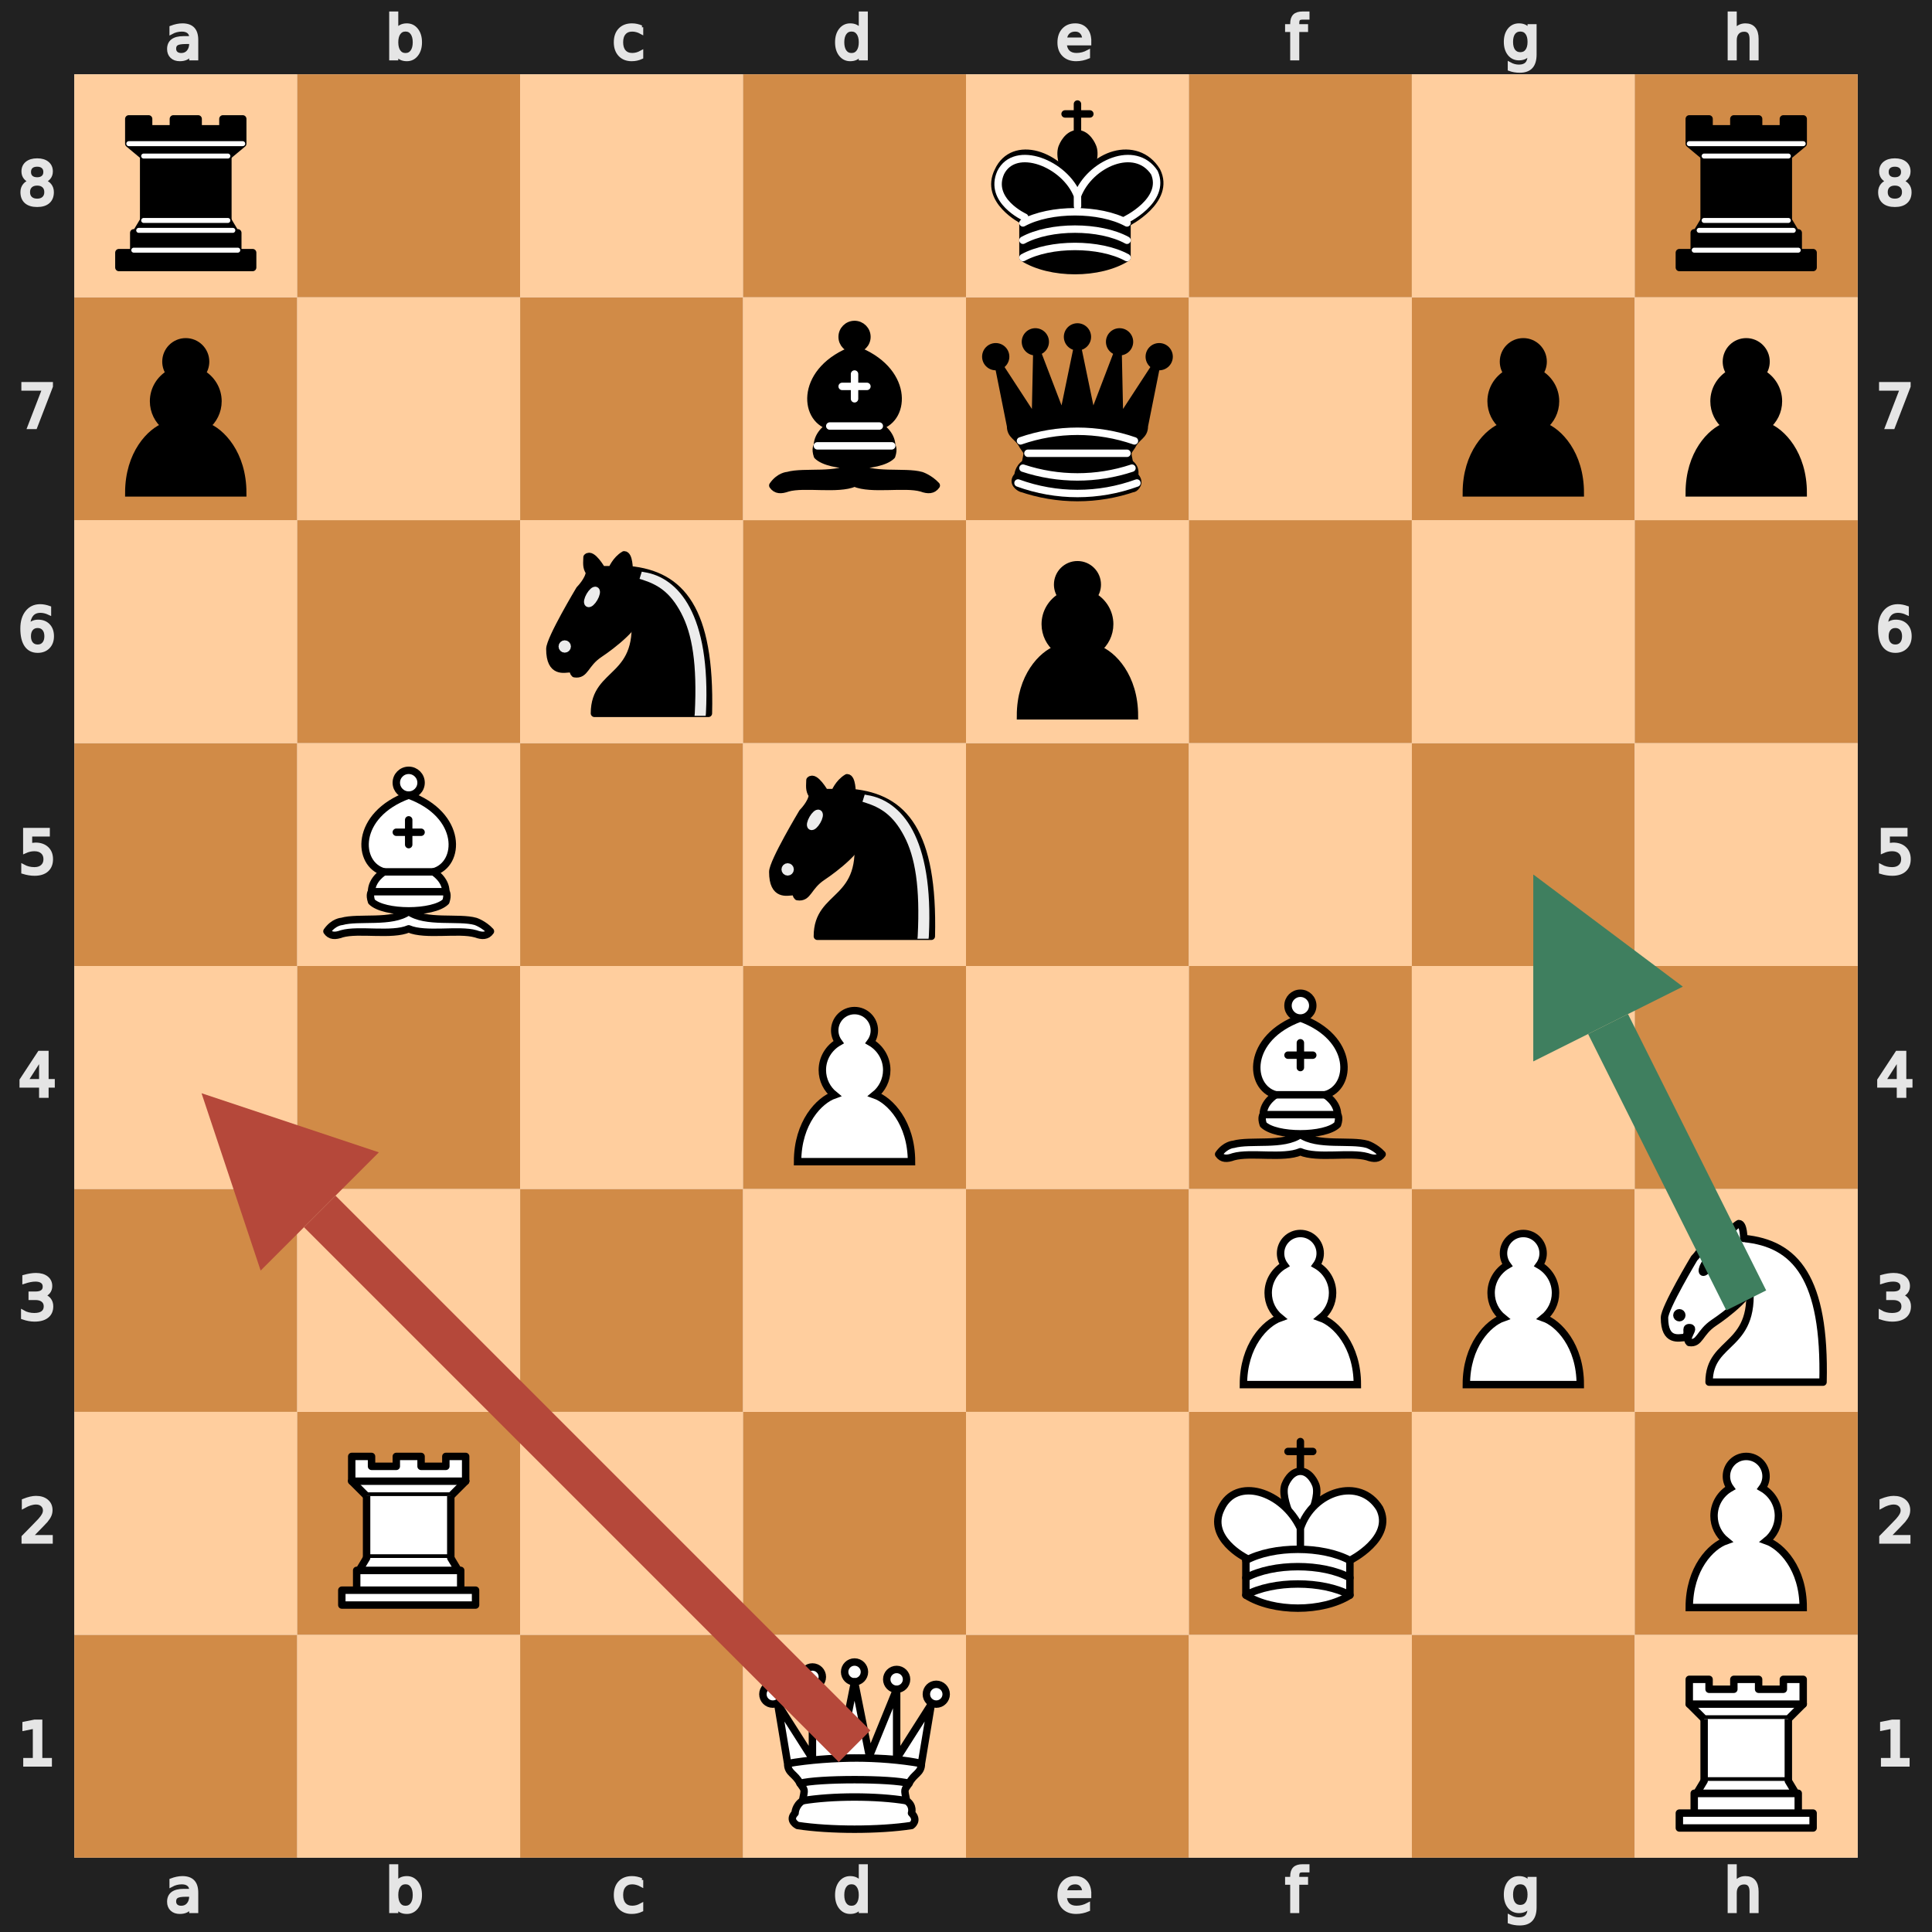
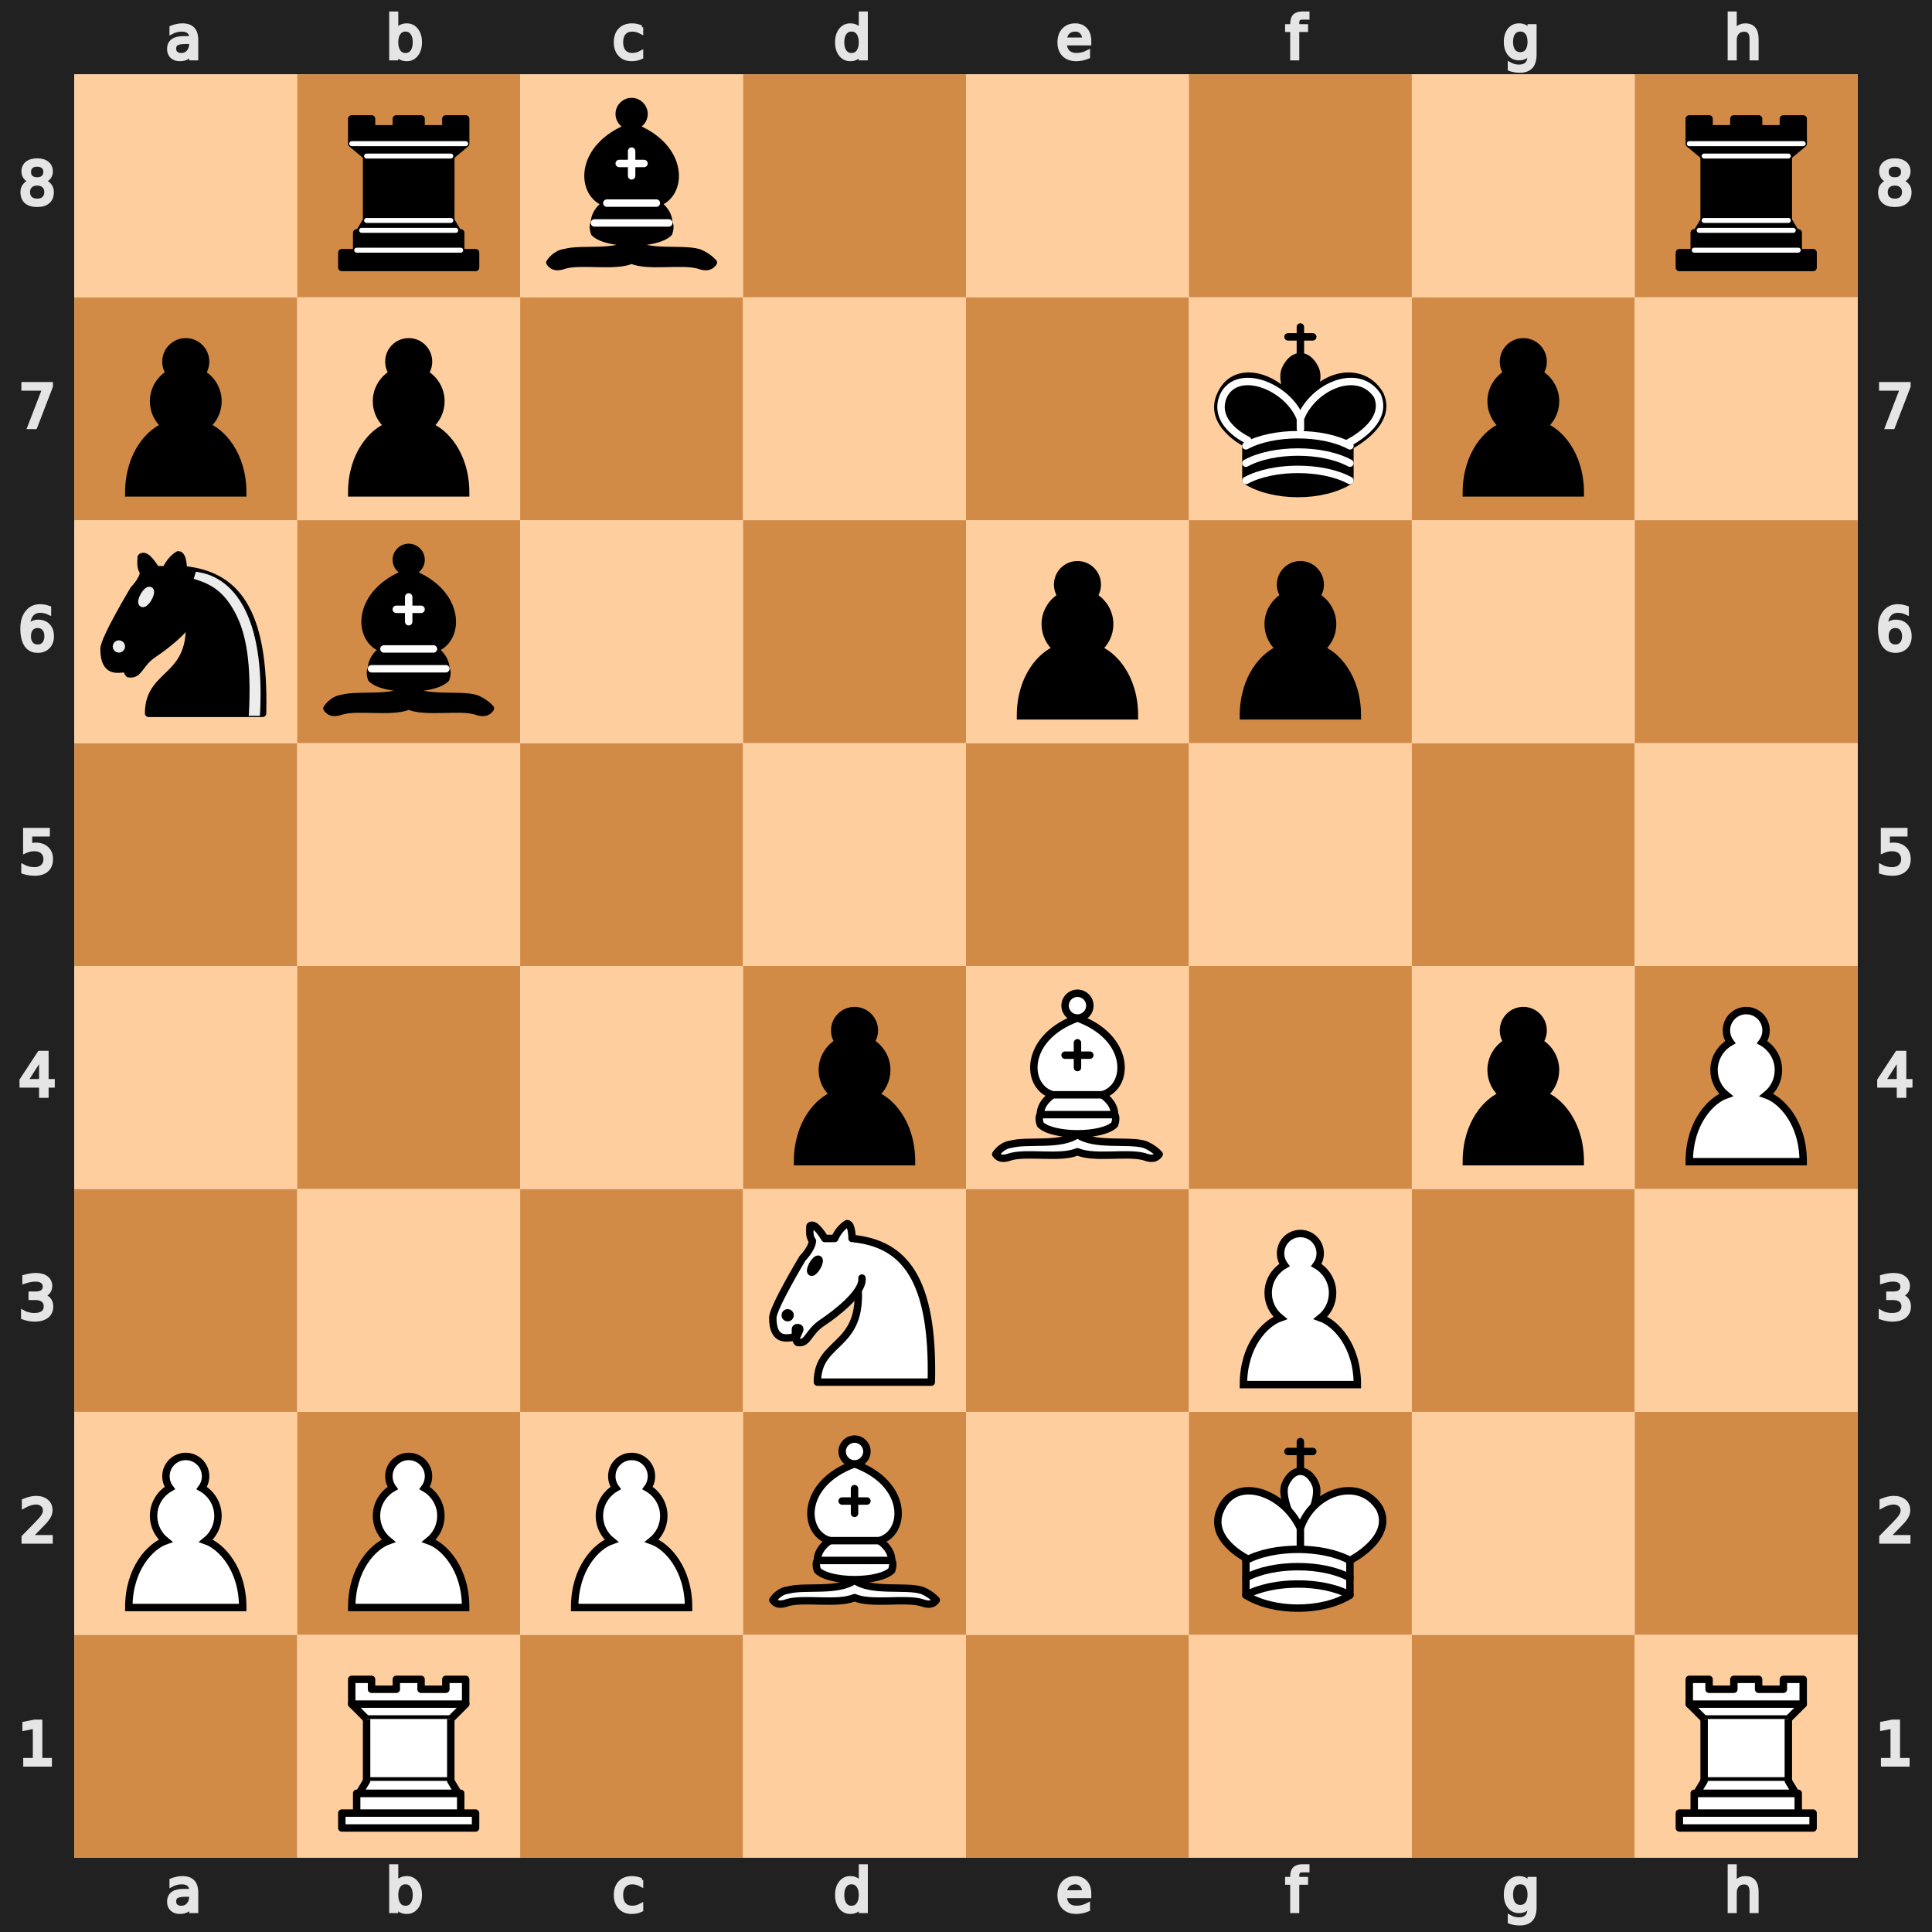
<svg xmlns="http://www.w3.org/2000/svg" xmlns:xlink="http://www.w3.org/1999/xlink" viewBox="0 0 390 390" width="360" height="360">
  <defs>
    <g id="white-pawn" class="white pawn">
      <path d="M22.5 9c-2.21 0-4 1.79-4 4 0 .89.29 1.71.78 2.38C17.33 16.5 16 18.59 16 21c0 2.03.94 3.84 2.41 5.03-3 1.06-7.41 5.55-7.41 13.47h23c0-7.92-4.41-12.41-7.41-13.47 1.47-1.19 2.41-3 2.41-5.03 0-2.41-1.33-4.5-3.28-5.62.49-.67.78-1.49.78-2.38 0-2.21-1.79-4-4-4z" fill="#fff" stroke="#000" stroke-width="1.5" stroke-linecap="round" />
    </g>
    <g id="white-knight" class="white knight" fill="none" fill-rule="evenodd" stroke="#000" stroke-width="1.5" stroke-linecap="round" stroke-linejoin="round">
      <path d="M 22,10 C 32.5,11 38.5,18 38,39 L 15,39 C 15,30 25,32.5 23,18" style="fill:#ffffff; stroke:#000000;" />
      <path d="M 24,18 C 24.38,20.91 18.45,25.37 16,27 C 13,29 13.18,31.34 11,31 C 9.958,30.06 12.41,27.96 11,28 C 10,28 11.19,29.23 10,30 C 9,30 5.997,31 6,26 C 6,24 12,14 12,14 C 12,14 13.89,12.1 14,10.5 C 13.27,9.506 13.5,8.5 13.5,7.5 C 14.5,6.5 16.5,10 16.5,10 L 18.5,10 C 18.5,10 19.28,8.008 21,7 C 22,7 22,10 22,10" style="fill:#ffffff; stroke:#000000;" />
      <path d="M 9.5 25.5 A 0.5 0.5 0 1 1 8.5,25.5 A 0.5 0.5 0 1 1 9.5 25.5 z" style="fill:#000000; stroke:#000000;" />
      <path d="M 15 15.5 A 0.5 1.5 0 1 1 14,15.5 A 0.5 1.5 0 1 1 15 15.5 z" transform="matrix(0.866,0.5,-0.5,0.866,9.693,-5.173)" style="fill:#000000; stroke:#000000;" />
    </g>
    <g id="white-bishop" class="white bishop" fill="none" fill-rule="evenodd" stroke="#000" stroke-width="1.5" stroke-linecap="round" stroke-linejoin="round">
      <g fill="#fff" stroke-linecap="butt">
        <path d="M9 36c3.39-.97 10.11.43 13.5-2 3.39 2.43 10.11 1.03 13.5 2 0 0 1.65.54 3 2-.68.97-1.65.99-3 .5-3.39-.97-10.11.46-13.5-1-3.39 1.46-10.11.03-13.5 1-1.354.49-2.323.47-3-.5 1.354-1.94 3-2 3-2zM15 32c2.5 2.5 12.5 2.5 15 0 .5-1.5 0-2 0-2 0-2.5-2.5-4-2.5-4 5.5-1.5 6-11.5-5-15.5-11 4-10.5 14-5 15.5 0 0-2.5 1.5-2.5 4 0 0-.5.5 0 2zM25 8a2.5 2.5 0 1 1-5 0 2.5 2.5 0 1 1 5 0z" />
      </g>
      <path d="M17.5 26h10M15 30h15m-7.5-14.5v5M20 18h5" stroke-linejoin="miter" />
    </g>
    <g id="white-rook" class="white rook" fill="#fff" fill-rule="evenodd" stroke="#000" stroke-width="1.5" stroke-linecap="round" stroke-linejoin="round">
      <path d="M9 39h27v-3H9v3zM12 36v-4h21v4H12zM11 14V9h4v2h5V9h5v2h5V9h4v5" stroke-linecap="butt" />
      <path d="M34 14l-3 3H14l-3-3" />
      <path d="M31 17v12.5H14V17" stroke-linecap="butt" stroke-linejoin="miter" />
      <path d="M31 29.5l1.5 2.5h-20l1.5-2.5" />
      <path d="M11 14h23" fill="none" stroke-linejoin="miter" />
    </g>
-     <g id="white-queen" class="white queen" fill="#fff" fill-rule="evenodd" stroke="#000" stroke-width="1.5" stroke-linecap="round" stroke-linejoin="round">
-       <path d="M8 12a2 2 0 1 1-4 0 2 2 0 1 1 4 0zM24.5 7.5a2 2 0 1 1-4 0 2 2 0 1 1 4 0zM41 12a2 2 0 1 1-4 0 2 2 0 1 1 4 0zM16 8.5a2 2 0 1 1-4 0 2 2 0 1 1 4 0zM33 9a2 2 0 1 1-4 0 2 2 0 1 1 4 0z" />
-       <path d="M9 26c8.5-1.5 21-1.5 27 0l2-12-7 11V11l-5.5 13.5-3-15-3 15-5.5-14V25L7 14l2 12zM9 26c0 2 1.5 2 2.5 4 1 1.5 1 1 .5 3.5-1.5 1-1.5 2.5-1.5 2.5-1.5 1.5.5 2.5.5 2.5 6.5 1 16.5 1 23 0 0 0 1.5-1 0-2.5 0 0 .5-1.5-1-2.5-.5-2.5-.5-2 .5-3.5 1-2 2.5-2 2.5-4-8.5-1.5-18.5-1.5-27 0z" stroke-linecap="butt" />
-       <path d="M11.5 30c3.5-1 18.5-1 22 0M12 33.5c6-1 15-1 21 0" fill="none" />
-     </g>
    <g id="white-king" class="white king" fill="none" fill-rule="evenodd" stroke="#000" stroke-width="1.5" stroke-linecap="round" stroke-linejoin="round">
      <path d="M22.5 11.63V6M20 8h5" stroke-linejoin="miter" />
      <path d="M22.5 25s4.5-7.5 3-10.5c0 0-1-2.5-3-2.5s-3 2.5-3 2.5c-1.5 3 3 10.5 3 10.5" fill="#fff" stroke-linecap="butt" stroke-linejoin="miter" />
      <path d="M11.5 37c5.5 3.5 15.5 3.5 21 0v-7s9-4.5 6-10.5c-4-6.5-13.5-3.5-16 4V27v-3.5c-3.5-7.5-13-10.5-16-4-3 6 5 10 5 10V37z" fill="#fff" />
      <path d="M11.5 30c5.5-3 15.5-3 21 0m-21 3.5c5.5-3 15.5-3 21 0m-21 3.5c5.5-3 15.5-3 21 0" />
    </g>
    <g id="black-pawn" class="black pawn">
      <path d="M22.5 9c-2.21 0-4 1.79-4 4 0 .89.29 1.71.78 2.38C17.33 16.5 16 18.59 16 21c0 2.03.94 3.84 2.41 5.03-3 1.06-7.41 5.55-7.41 13.47h23c0-7.92-4.41-12.41-7.41-13.47 1.47-1.19 2.41-3 2.41-5.03 0-2.41-1.33-4.5-3.28-5.62.49-.67.78-1.49.78-2.38 0-2.21-1.79-4-4-4z" fill="#000" stroke="#000" stroke-width="1.5" stroke-linecap="round" />
    </g>
    <g id="black-knight" class="black knight" fill="none" fill-rule="evenodd" stroke="#000" stroke-width="1.5" stroke-linecap="round" stroke-linejoin="round">
      <path d="M 22,10 C 32.5,11 38.5,18 38,39 L 15,39 C 15,30 25,32.5 23,18" style="fill:#000000; stroke:#000000;" />
      <path d="M 24,18 C 24.38,20.91 18.45,25.37 16,27 C 13,29 13.18,31.34 11,31 C 9.958,30.06 12.41,27.96 11,28 C 10,28 11.19,29.23 10,30 C 9,30 5.997,31 6,26 C 6,24 12,14 12,14 C 12,14 13.89,12.1 14,10.5 C 13.27,9.506 13.5,8.5 13.5,7.5 C 14.5,6.5 16.5,10 16.5,10 L 18.5,10 C 18.5,10 19.28,8.008 21,7 C 22,7 22,10 22,10" style="fill:#000000; stroke:#000000;" />
      <path d="M 9.5 25.5 A 0.5 0.5 0 1 1 8.5,25.5 A 0.5 0.5 0 1 1 9.5 25.5 z" style="fill:#ececec; stroke:#ececec;" />
      <path d="M 15 15.5 A 0.5 1.5 0 1 1 14,15.5 A 0.5 1.5 0 1 1 15 15.5 z" transform="matrix(0.866,0.5,-0.5,0.866,9.693,-5.173)" style="fill:#ececec; stroke:#ececec;" />
      <path d="M 24.55,10.4 L 24.1,11.85 L 24.6,12 C 27.75,13 30.25,14.49 32.5,18.75 C 34.75,23.01 35.75,29.06 35.25,39 L 35.2,39.5 L 37.45,39.5 L 37.5,39 C 38,28.94 36.62,22.15 34.25,17.66 C 31.88,13.17 28.46,11.02 25.06,10.5 L 24.55,10.4 z " style="fill:#ececec; stroke:none;" />
    </g>
    <g id="black-bishop" class="black bishop" fill="none" fill-rule="evenodd" stroke="#000" stroke-width="1.5" stroke-linecap="round" stroke-linejoin="round">
      <path d="M9 36c3.39-.97 10.11.43 13.5-2 3.39 2.43 10.11 1.03 13.5 2 0 0 1.65.54 3 2-.68.97-1.65.99-3 .5-3.39-.97-10.11.46-13.5-1-3.39 1.46-10.11.03-13.5 1-1.354.49-2.323.47-3-.5 1.354-1.94 3-2 3-2zm6-4c2.5 2.5 12.5 2.5 15 0 .5-1.5 0-2 0-2 0-2.5-2.5-4-2.5-4 5.5-1.5 6-11.5-5-15.5-11 4-10.5 14-5 15.5 0 0-2.5 1.5-2.5 4 0 0-.5.5 0 2zM25 8a2.5 2.5 0 1 1-5 0 2.5 2.5 0 1 1 5 0z" fill="#000" stroke-linecap="butt" />
      <path d="M17.5 26h10M15 30h15m-7.5-14.5v5M20 18h5" stroke="#fff" stroke-linejoin="miter" />
    </g>
    <g id="black-rook" class="black rook" fill="#000" fill-rule="evenodd" stroke="#000" stroke-width="1.5" stroke-linecap="round" stroke-linejoin="round">
      <path d="M9 39h27v-3H9v3zM12.5 32l1.5-2.5h17l1.5 2.5h-20zM12 36v-4h21v4H12z" stroke-linecap="butt" />
      <path d="M14 29.5v-13h17v13H14z" stroke-linecap="butt" stroke-linejoin="miter" />
      <path d="M14 16.5L11 14h23l-3 2.5H14zM11 14V9h4v2h5V9h5v2h5V9h4v5H11z" stroke-linecap="butt" />
      <path d="M12 35.5h21M13 31.5h19M14 29.5h17M14 16.5h17M11 14h23" fill="none" stroke="#fff" stroke-width="1" stroke-linejoin="miter" />
-     </g>
-     <g id="black-queen" class="black queen" fill="#000" fill-rule="evenodd" stroke="#000" stroke-width="1.5" stroke-linecap="round" stroke-linejoin="round">
-       <g fill="#000" stroke="none">
-         <circle cx="6" cy="12" r="2.75" />
-         <circle cx="14" cy="9" r="2.75" />
-         <circle cx="22.5" cy="8" r="2.75" />
-         <circle cx="31" cy="9" r="2.75" />
-         <circle cx="39" cy="12" r="2.75" />
-       </g>
-       <path d="M9 26c8.5-1.5 21-1.5 27 0l2.5-12.5L31 25l-.3-14.1-5.2 13.6-3-14.5-3 14.5-5.2-13.6L14 25 6.5 13.5 9 26zM9 26c0 2 1.5 2 2.5 4 1 1.5 1 1 .5 3.5-1.5 1-1.5 2.5-1.5 2.5-1.5 1.5.5 2.5.5 2.5 6.5 1 16.5 1 23 0 0 0 1.5-1 0-2.5 0 0 .5-1.5-1-2.5-.5-2.5-.5-2 .5-3.5 1-2 2.5-2 2.5-4-8.5-1.5-18.5-1.5-27 0z" stroke-linecap="butt" />
-       <path d="M11 38.5a35 35 1 0 0 23 0" fill="none" stroke-linecap="butt" />
-       <path d="M11 29a35 35 1 0 1 23 0M12.5 31.5h20M11.5 34.5a35 35 1 0 0 22 0M10.5 37.5a35 35 1 0 0 24 0" fill="none" stroke="#fff" />
    </g>
    <g id="black-king" class="black king" fill="none" fill-rule="evenodd" stroke="#000" stroke-width="1.5" stroke-linecap="round" stroke-linejoin="round">
      <path d="M22.5 11.63V6" stroke-linejoin="miter" />
      <path d="M22.5 25s4.5-7.5 3-10.5c0 0-1-2.5-3-2.5s-3 2.5-3 2.5c-1.5 3 3 10.5 3 10.5" fill="#000" stroke-linecap="butt" stroke-linejoin="miter" />
      <path d="M11.5 37c5.5 3.5 15.5 3.5 21 0v-7s9-4.5 6-10.5c-4-6.5-13.5-3.5-16 4V27v-3.5c-3.5-7.5-13-10.5-16-4-3 6 5 10 5 10V37z" fill="#000" />
      <path d="M20 8h5" stroke-linejoin="miter" />
      <path d="M32 29.5s8.5-4 6.03-9.65C34.15 14 25 18 22.5 24.5l.01 2.1-.01-2.1C20 18 9.906 14 6.997 19.85c-2.497 5.65 4.853 9 4.853 9M11.5 30c5.5-3 15.5-3 21 0m-21 3.5c5.5-3 15.5-3 21 0m-21 3.5c5.5-3 15.5-3 21 0" stroke="#fff" />
    </g>
  </defs>
  <rect x="7.5" y="7.5" width="375" height="375" fill="none" stroke="#212121" stroke-width="15" />
  <g transform="translate(20, 1) scale(0.75, 0.75)" fill="#e5e5e5" stroke="#e5e5e5">
    <path d="M23.328 10.016q-1.742 0-2.414.398-.672.398-.672 1.36 0 .765.5 1.218.508.445 1.375.445 1.196 0 1.914-.843.727-.852.727-2.258v-.32zm2.867-.594v4.992h-1.437v-1.328q-.492.797-1.227 1.18-.734.375-1.797.375-1.343 0-2.14-.75-.79-.758-.79-2.024 0-1.476.985-2.226.992-.75 2.953-.75h2.016V8.75q0-.992-.656-1.531-.649-.547-1.829-.547-.75 0-1.46.18-.711.18-1.368.539V6.062q.79-.304 1.532-.453.742-.156 1.445-.156 1.898 0 2.836.984.937.985.937 2.985z" />
  </g>
  <g transform="translate(20, 375) scale(0.75, 0.75)" fill="#e5e5e5" stroke="#e5e5e5">
    <path d="M23.328 10.016q-1.742 0-2.414.398-.672.398-.672 1.36 0 .765.5 1.218.508.445 1.375.445 1.196 0 1.914-.843.727-.852.727-2.258v-.32zm2.867-.594v4.992h-1.437v-1.328q-.492.797-1.227 1.18-.734.375-1.797.375-1.343 0-2.14-.75-.79-.758-.79-2.024 0-1.476.985-2.226.992-.75 2.953-.75h2.016V8.75q0-.992-.656-1.531-.649-.547-1.829-.547-.75 0-1.46.18-.711.18-1.368.539V6.062q.79-.304 1.532-.453.742-.156 1.445-.156 1.898 0 2.836.984.937.985.937 2.985z" />
  </g>
  <g transform="translate(65, 1) scale(0.75, 0.75)" fill="#e5e5e5" stroke="#e5e5e5">
    <path d="M24.922 10.047q0-1.586-.656-2.485-.649-.906-1.79-.906-1.14 0-1.796.906-.649.899-.649 2.485 0 1.586.649 2.492.656.898 1.797.898 1.14 0 1.789-.898.656-.906.656-2.492zm-4.89-3.055q.452-.781 1.14-1.156.695-.383 1.656-.383 1.594 0 2.586 1.266 1 1.265 1 3.328 0 2.062-1 3.328-.992 1.266-2.586 1.266-.96 0-1.656-.375-.688-.383-1.14-1.164v1.312h-1.446V2.258h1.445z" />
  </g>
  <g transform="translate(65, 375) scale(0.75, 0.75)" fill="#e5e5e5" stroke="#e5e5e5">
    <path d="M24.922 10.047q0-1.586-.656-2.485-.649-.906-1.79-.906-1.14 0-1.796.906-.649.899-.649 2.485 0 1.586.649 2.492.656.898 1.797.898 1.14 0 1.789-.898.656-.906.656-2.492zm-4.89-3.055q.452-.781 1.14-1.156.695-.383 1.656-.383 1.594 0 2.586 1.266 1 1.265 1 3.328 0 2.062-1 3.328-.992 1.266-2.586 1.266-.96 0-1.656-.375-.688-.383-1.14-1.164v1.312h-1.446V2.258h1.445z" />
  </g>
  <g transform="translate(110, 1) scale(0.75, 0.75)" fill="#e5e5e5" stroke="#e5e5e5">
    <path d="M25.96 6v1.344q-.608-.336-1.226-.5-.609-.172-1.234-.172-1.398 0-2.172.89-.773.883-.773 2.485 0 1.601.773 2.492.774.883 2.172.883.625 0 1.234-.164.618-.172 1.227-.508v1.328q-.602.281-1.25.422-.64.14-1.367.14-1.977 0-3.14-1.242-1.165-1.242-1.165-3.351 0-2.14 1.172-3.367 1.18-1.227 3.227-1.227.664 0 1.296.14.633.134 1.227.407z" />
  </g>
  <g transform="translate(110, 375) scale(0.75, 0.75)" fill="#e5e5e5" stroke="#e5e5e5">
    <path d="M25.96 6v1.344q-.608-.336-1.226-.5-.609-.172-1.234-.172-1.398 0-2.172.89-.773.883-.773 2.485 0 1.601.773 2.492.774.883 2.172.883.625 0 1.234-.164.618-.172 1.227-.508v1.328q-.602.281-1.25.422-.64.14-1.367.14-1.977 0-3.14-1.242-1.165-1.242-1.165-3.351 0-2.14 1.172-3.367 1.18-1.227 3.227-1.227.664 0 1.296.14.633.134 1.227.407z" />
  </g>
  <g transform="translate(155, 1) scale(0.75, 0.75)" fill="#e5e5e5" stroke="#e5e5e5">
    <path d="M24.973 6.992V2.258h1.437v12.156h-1.437v-1.312q-.453.78-1.149 1.164-.687.375-1.656.375-1.586 0-2.586-1.266-.992-1.266-.992-3.328 0-2.063.992-3.328 1-1.266 2.586-1.266.969 0 1.656.383.696.375 1.149 1.156zm-4.899 3.055q0 1.586.649 2.492.656.898 1.797.898 1.14 0 1.796-.898.657-.906.657-2.492 0-1.586-.657-2.485-.656-.906-1.796-.906-1.141 0-1.797.906-.649.899-.649 2.485z" />
  </g>
  <g transform="translate(155, 375) scale(0.75, 0.75)" fill="#e5e5e5" stroke="#e5e5e5">
    <path d="M24.973 6.992V2.258h1.437v12.156h-1.437v-1.312q-.453.78-1.149 1.164-.687.375-1.656.375-1.586 0-2.586-1.266-.992-1.266-.992-3.328 0-2.063.992-3.328 1-1.266 2.586-1.266.969 0 1.656.383.696.375 1.149 1.156zm-4.899 3.055q0 1.586.649 2.492.656.898 1.797.898 1.14 0 1.796-.898.657-.906.657-2.492 0-1.586-.657-2.485-.656-.906-1.796-.906-1.141 0-1.797.906-.649.899-.649 2.485z" />
  </g>
  <g transform="translate(200, 1) scale(0.75, 0.75)" fill="#e5e5e5" stroke="#e5e5e5">
    <path d="M26.555 9.68v.703h-6.61q.094 1.484.89 2.265.806.774 2.235.774.828 0 1.602-.203.781-.203 1.547-.61v1.36q-.774.328-1.586.5-.813.172-1.649.172-2.093 0-3.32-1.22-1.219-1.218-1.219-3.296 0-2.148 1.157-3.406 1.164-1.266 3.132-1.266 1.766 0 2.79 1.14 1.03 1.134 1.03 3.087zm-1.438-.422q-.015-1.18-.664-1.883-.64-.703-1.703-.703-1.203 0-1.93.68-.718.68-.828 1.914z" />
  </g>
  <g transform="translate(200, 375) scale(0.75, 0.75)" fill="#e5e5e5" stroke="#e5e5e5">
    <path d="M26.555 9.68v.703h-6.61q.094 1.484.89 2.265.806.774 2.235.774.828 0 1.602-.203.781-.203 1.547-.61v1.36q-.774.328-1.586.5-.813.172-1.649.172-2.093 0-3.32-1.22-1.219-1.218-1.219-3.296 0-2.148 1.157-3.406 1.164-1.266 3.132-1.266 1.766 0 2.79 1.14 1.03 1.134 1.03 3.087zm-1.438-.422q-.015-1.18-.664-1.883-.64-.703-1.703-.703-1.203 0-1.93.68-.718.68-.828 1.914z" />
  </g>
  <g transform="translate(245, 1) scale(0.75, 0.75)" fill="#e5e5e5" stroke="#e5e5e5">
    <path d="M25.285 2.258v1.195H23.91q-.773 0-1.078.313-.297.312-.297 1.125v.773h2.367v1.117h-2.367v7.633H21.09V6.781h-1.375V5.664h1.375v-.61q0-1.46.68-2.124.68-.672 2.156-.672z" />
  </g>
  <g transform="translate(245, 375) scale(0.75, 0.75)" fill="#e5e5e5" stroke="#e5e5e5">
    <path d="M25.285 2.258v1.195H23.91q-.773 0-1.078.313-.297.312-.297 1.125v.773h2.367v1.117h-2.367v7.633H21.09V6.781h-1.375V5.664h1.375v-.61q0-1.46.68-2.124.68-.672 2.156-.672z" />
  </g>
  <g transform="translate(290, 1) scale(0.75, 0.75)" fill="#e5e5e5" stroke="#e5e5e5">
    <path d="M24.973 9.937q0-1.562-.649-2.421-.64-.86-1.804-.86-1.157 0-1.805.86-.64.859-.64 2.421 0 1.555.64 2.415.648.859 1.805.859 1.164 0 1.804-.86.649-.859.649-2.414zm1.437 3.391q0 2.234-.992 3.32-.992 1.094-3.04 1.094-.757 0-1.429-.117-.672-.11-1.304-.344v-1.398q.632.344 1.25.508.617.164 1.257.164 1.414 0 2.118-.743.703-.734.703-2.226v-.711q-.446.773-1.141 1.156-.695.383-1.664.383-1.61 0-2.594-1.227-.984-1.226-.984-3.25 0-2.03.984-3.257.985-1.227 2.594-1.227.969 0 1.664.383t1.14 1.156V5.664h1.438z" />
  </g>
  <g transform="translate(290, 375) scale(0.75, 0.75)" fill="#e5e5e5" stroke="#e5e5e5">
    <path d="M24.973 9.937q0-1.562-.649-2.421-.64-.86-1.804-.86-1.157 0-1.805.86-.64.859-.64 2.421 0 1.555.64 2.415.648.859 1.805.859 1.164 0 1.804-.86.649-.859.649-2.414zm1.437 3.391q0 2.234-.992 3.32-.992 1.094-3.04 1.094-.757 0-1.429-.117-.672-.11-1.304-.344v-1.398q.632.344 1.25.508.617.164 1.257.164 1.414 0 2.118-.743.703-.734.703-2.226v-.711q-.446.773-1.141 1.156-.695.383-1.664.383-1.61 0-2.594-1.227-.984-1.226-.984-3.25 0-2.03.984-3.257.985-1.227 2.594-1.227.969 0 1.664.383t1.14 1.156V5.664h1.438z" />
  </g>
  <g transform="translate(335, 1) scale(0.75, 0.75)" fill="#e5e5e5" stroke="#e5e5e5">
    <path d="M26.164 9.133v5.281h-1.437V9.18q0-1.243-.485-1.86-.484-.617-1.453-.617-1.164 0-1.836.742-.672.742-.672 2.024v4.945h-1.445V2.258h1.445v4.765q.516-.789 1.211-1.18.703-.39 1.617-.39 1.508 0 2.282.938.773.93.773 2.742z" />
  </g>
  <g transform="translate(335, 375) scale(0.75, 0.75)" fill="#e5e5e5" stroke="#e5e5e5">
    <path d="M26.164 9.133v5.281h-1.437V9.18q0-1.243-.485-1.86-.484-.617-1.453-.617-1.164 0-1.836.742-.672.742-.672 2.024v4.945h-1.445V2.258h1.445v4.765q.516-.789 1.211-1.18.703-.39 1.617-.39 1.508 0 2.282.938.773.93.773 2.742z" />
  </g>
  <g transform="translate(0, 335) scale(0.75, 0.75)" fill="#e5e5e5" stroke="#e5e5e5">
    <path d="M6.754 26.996h2.578v-8.898l-2.805.562v-1.437l2.79-.563h1.578v10.336h2.578v1.328h-6.72z" />
  </g>
  <g transform="translate(375, 335) scale(0.75, 0.75)" fill="#e5e5e5" stroke="#e5e5e5">
    <path d="M6.754 26.996h2.578v-8.898l-2.805.562v-1.437l2.79-.563h1.578v10.336h2.578v1.328h-6.72z" />
  </g>
  <g transform="translate(0, 290) scale(0.75, 0.75)" fill="#e5e5e5" stroke="#e5e5e5">
    <path d="M8.195 26.996h5.508v1.328H6.297v-1.328q.898-.93 2.445-2.492 1.555-1.57 1.953-2.024.758-.851 1.055-1.437.305-.594.305-1.164 0-.93-.657-1.516-.648-.586-1.695-.586-.742 0-1.57.258-.82.258-1.758.781v-1.593q.953-.383 1.781-.578.828-.196 1.516-.196 1.812 0 2.89.906 1.079.907 1.079 2.422 0 .72-.274 1.368-.265.64-.976 1.515-.196.227-1.243 1.313-1.046 1.078-2.953 3.023z" />
  </g>
  <g transform="translate(375, 290) scale(0.75, 0.75)" fill="#e5e5e5" stroke="#e5e5e5">
    <path d="M8.195 26.996h5.508v1.328H6.297v-1.328q.898-.93 2.445-2.492 1.555-1.57 1.953-2.024.758-.851 1.055-1.437.305-.594.305-1.164 0-.93-.657-1.516-.648-.586-1.695-.586-.742 0-1.57.258-.82.258-1.758.781v-1.593q.953-.383 1.781-.578.828-.196 1.516-.196 1.812 0 2.89.906 1.079.907 1.079 2.422 0 .72-.274 1.368-.265.64-.976 1.515-.196.227-1.243 1.313-1.046 1.078-2.953 3.023z" />
  </g>
  <g transform="translate(0, 245) scale(0.75, 0.75)" fill="#e5e5e5" stroke="#e5e5e5">
    <path d="M11.434 22.035q1.132.242 1.765 1.008.64.766.64 1.89 0 1.727-1.187 2.672-1.187.946-3.375.946-.734 0-1.515-.149-.774-.14-1.602-.43V26.45q.656.383 1.438.578.78.196 1.632.196 1.485 0 2.258-.586.782-.586.782-1.703 0-1.032-.727-1.61-.719-.586-2.008-.586h-1.36v-1.297h1.423q1.164 0 1.78-.46.618-.47.618-1.344 0-.899-.64-1.375-.633-.485-1.82-.485-.65 0-1.391.141-.743.14-1.633.437V16.95q.898-.25 1.68-.375.788-.125 1.484-.125 1.797 0 2.844.82 1.046.813 1.046 2.204 0 .968-.554 1.64-.555.664-1.578.922z" />
  </g>
  <g transform="translate(375, 245) scale(0.75, 0.75)" fill="#e5e5e5" stroke="#e5e5e5">
    <path d="M11.434 22.035q1.132.242 1.765 1.008.64.766.64 1.89 0 1.727-1.187 2.672-1.187.946-3.375.946-.734 0-1.515-.149-.774-.14-1.602-.43V26.45q.656.383 1.438.578.78.196 1.632.196 1.485 0 2.258-.586.782-.586.782-1.703 0-1.032-.727-1.61-.719-.586-2.008-.586h-1.36v-1.297h1.423q1.164 0 1.78-.46.618-.47.618-1.344 0-.899-.64-1.375-.633-.485-1.82-.485-.65 0-1.391.141-.743.14-1.633.437V16.95q.898-.25 1.68-.375.788-.125 1.484-.125 1.797 0 2.844.82 1.046.813 1.046 2.204 0 .968-.554 1.64-.555.664-1.578.922z" />
  </g>
  <g transform="translate(0, 200) scale(0.75, 0.75)" fill="#e5e5e5" stroke="#e5e5e5">
    <path d="M11.016 18.035L7.03 24.262h3.985zm-.414-1.375h1.984v7.602h1.664v1.312h-1.664v2.75h-1.57v-2.75H5.75v-1.523z" />
  </g>
  <g transform="translate(375, 200) scale(0.75, 0.75)" fill="#e5e5e5" stroke="#e5e5e5">
    <path d="M11.016 18.035L7.03 24.262h3.985zm-.414-1.375h1.984v7.602h1.664v1.312h-1.664v2.75h-1.57v-2.75H5.75v-1.523z" />
  </g>
  <g transform="translate(0, 155) scale(0.75, 0.75)" fill="#e5e5e5" stroke="#e5e5e5">
    <path d="M6.719 16.66h6.195v1.328h-4.75v2.86q.344-.118.688-.172.343-.063.687-.063 1.953 0 3.094 1.07 1.14 1.07 1.14 2.899 0 1.883-1.171 2.93-1.172 1.039-3.305 1.039-.735 0-1.5-.125-.758-.125-1.57-.375v-1.586q.703.383 1.453.57.75.188 1.586.188 1.351 0 2.14-.711.79-.711.79-1.93 0-1.219-.79-1.93-.789-.71-2.14-.71-.633 0-1.266.14-.625.14-1.281.438z" />
  </g>
  <g transform="translate(375, 155) scale(0.75, 0.75)" fill="#e5e5e5" stroke="#e5e5e5">
    <path d="M6.719 16.66h6.195v1.328h-4.75v2.86q.344-.118.688-.172.343-.063.687-.063 1.953 0 3.094 1.07 1.14 1.07 1.14 2.899 0 1.883-1.171 2.93-1.172 1.039-3.305 1.039-.735 0-1.5-.125-.758-.125-1.57-.375v-1.586q.703.383 1.453.57.75.188 1.586.188 1.351 0 2.14-.711.79-.711.79-1.93 0-1.219-.79-1.93-.789-.71-2.14-.71-.633 0-1.266.14-.625.14-1.281.438z" />
  </g>
  <g transform="translate(0, 110) scale(0.75, 0.75)" fill="#e5e5e5" stroke="#e5e5e5">
    <path d="M10.137 21.863q-1.063 0-1.688.727-.617.726-.617 1.992 0 1.258.617 1.992.625.727 1.688.727 1.062 0 1.68-.727.624-.734.624-1.992 0-1.266-.625-1.992-.617-.727-1.68-.727zm3.133-4.945v1.437q-.594-.28-1.204-.43-.601-.148-1.195-.148-1.562 0-2.39 1.055-.82 1.055-.938 3.188.46-.68 1.156-1.04.696-.367 1.531-.367 1.758 0 2.774 1.07 1.023 1.063 1.023 2.899 0 1.797-1.062 2.883-1.063 1.086-2.828 1.086-2.024 0-3.094-1.547-1.07-1.555-1.07-4.5 0-2.766 1.312-4.406 1.313-1.649 3.524-1.649.593 0 1.195.117.61.118 1.266.352z" />
  </g>
  <g transform="translate(375, 110) scale(0.75, 0.75)" fill="#e5e5e5" stroke="#e5e5e5">
    <path d="M10.137 21.863q-1.063 0-1.688.727-.617.726-.617 1.992 0 1.258.617 1.992.625.727 1.688.727 1.062 0 1.68-.727.624-.734.624-1.992 0-1.266-.625-1.992-.617-.727-1.68-.727zm3.133-4.945v1.437q-.594-.28-1.204-.43-.601-.148-1.195-.148-1.562 0-2.39 1.055-.82 1.055-.938 3.188.46-.68 1.156-1.04.696-.367 1.531-.367 1.758 0 2.774 1.07 1.023 1.063 1.023 2.899 0 1.797-1.062 2.883-1.063 1.086-2.828 1.086-2.024 0-3.094-1.547-1.07-1.555-1.07-4.5 0-2.766 1.312-4.406 1.313-1.649 3.524-1.649.593 0 1.195.117.61.118 1.266.352z" />
  </g>
  <g transform="translate(0, 65) scale(0.75, 0.75)" fill="#e5e5e5" stroke="#e5e5e5">
    <path d="M6.25 16.66h7.5v.672L9.516 28.324H7.867l3.985-10.336H6.25z" />
  </g>
  <g transform="translate(375, 65) scale(0.75, 0.75)" fill="#e5e5e5" stroke="#e5e5e5">
    <path d="M6.25 16.66h7.5v.672L9.516 28.324H7.867l3.985-10.336H6.25z" />
  </g>
  <g transform="translate(0, 20) scale(0.75, 0.75)" fill="#e5e5e5" stroke="#e5e5e5">
    <path d="M10 22.785q-1.125 0-1.773.602-.641.601-.641 1.656t.64 1.656q.649.602 1.774.602t1.773-.602q.649-.61.649-1.656 0-1.055-.649-1.656-.64-.602-1.773-.602zm-1.578-.672q-1.016-.25-1.586-.945-.563-.695-.563-1.695 0-1.399.993-2.211 1-.813 2.734-.813 1.742 0 2.734.813.993.812.993 2.21 0 1-.57 1.696-.563.695-1.571.945 1.14.266 1.773 1.04.641.773.641 1.89 0 1.695-1.04 2.602-1.03.906-2.96.906t-2.969-.906Q6 26.738 6 25.043q0-1.117.64-1.89.641-.774 1.782-1.04zm-.578-2.492q0 .906.562 1.414.57.508 1.594.508 1.016 0 1.586-.508.578-.508.578-1.414 0-.906-.578-1.414-.57-.508-1.586-.508-1.023 0-1.594.508-.562.508-.562 1.414z" />
  </g>
  <g transform="translate(375, 20) scale(0.75, 0.75)" fill="#e5e5e5" stroke="#e5e5e5">
    <path d="M10 22.785q-1.125 0-1.773.602-.641.601-.641 1.656t.64 1.656q.649.602 1.774.602t1.773-.602q.649-.61.649-1.656 0-1.055-.649-1.656-.64-.602-1.773-.602zm-1.578-.672q-1.016-.25-1.586-.945-.563-.695-.563-1.695 0-1.399.993-2.211 1-.813 2.734-.813 1.742 0 2.734.813.993.812.993 2.21 0 1-.57 1.696-.563.695-1.571.945 1.14.266 1.773 1.04.641.773.641 1.89 0 1.695-1.04 2.602-1.03.906-2.96.906t-2.969-.906Q6 26.738 6 25.043q0-1.117.64-1.89.641-.774 1.782-1.04zm-.578-2.492q0 .906.562 1.414.57.508 1.594.508 1.016 0 1.586-.508.578-.508.578-1.414 0-.906-.578-1.414-.57-.508-1.586-.508-1.023 0-1.594.508-.562.508-.562 1.414z" />
  </g>
  <rect x="15" y="330" width="45" height="45" class="square dark a1" stroke="none" fill="#d18b47" />
  <rect x="60" y="330" width="45" height="45" class="square light b1" stroke="none" fill="#ffce9e" />
  <rect x="105" y="330" width="45" height="45" class="square dark c1" stroke="none" fill="#d18b47" />
  <rect x="150" y="330" width="45" height="45" class="square light d1" stroke="none" fill="#ffce9e" />
  <rect x="195" y="330" width="45" height="45" class="square dark e1" stroke="none" fill="#d18b47" />
  <rect x="240" y="330" width="45" height="45" class="square light f1" stroke="none" fill="#ffce9e" />
  <rect x="285" y="330" width="45" height="45" class="square dark g1" stroke="none" fill="#d18b47" />
  <rect x="330" y="330" width="45" height="45" class="square light h1" stroke="none" fill="#ffce9e" />
  <rect x="15" y="285" width="45" height="45" class="square light a2" stroke="none" fill="#ffce9e" />
  <rect x="60" y="285" width="45" height="45" class="square dark b2" stroke="none" fill="#d18b47" />
  <rect x="105" y="285" width="45" height="45" class="square light c2" stroke="none" fill="#ffce9e" />
  <rect x="150" y="285" width="45" height="45" class="square dark d2" stroke="none" fill="#d18b47" />
  <rect x="195" y="285" width="45" height="45" class="square light e2" stroke="none" fill="#ffce9e" />
  <rect x="240" y="285" width="45" height="45" class="square dark f2" stroke="none" fill="#d18b47" />
  <rect x="285" y="285" width="45" height="45" class="square light g2" stroke="none" fill="#ffce9e" />
  <rect x="330" y="285" width="45" height="45" class="square dark h2" stroke="none" fill="#d18b47" />
  <rect x="15" y="240" width="45" height="45" class="square dark a3" stroke="none" fill="#d18b47" />
  <rect x="60" y="240" width="45" height="45" class="square light b3" stroke="none" fill="#ffce9e" />
  <rect x="105" y="240" width="45" height="45" class="square dark c3" stroke="none" fill="#d18b47" />
  <rect x="150" y="240" width="45" height="45" class="square light d3" stroke="none" fill="#ffce9e" />
  <rect x="195" y="240" width="45" height="45" class="square dark e3" stroke="none" fill="#d18b47" />
  <rect x="240" y="240" width="45" height="45" class="square light f3" stroke="none" fill="#ffce9e" />
  <rect x="285" y="240" width="45" height="45" class="square dark g3" stroke="none" fill="#d18b47" />
  <rect x="330" y="240" width="45" height="45" class="square light h3" stroke="none" fill="#ffce9e" />
  <rect x="15" y="195" width="45" height="45" class="square light a4" stroke="none" fill="#ffce9e" />
  <rect x="60" y="195" width="45" height="45" class="square dark b4" stroke="none" fill="#d18b47" />
  <rect x="105" y="195" width="45" height="45" class="square light c4" stroke="none" fill="#ffce9e" />
  <rect x="150" y="195" width="45" height="45" class="square dark d4" stroke="none" fill="#d18b47" />
  <rect x="195" y="195" width="45" height="45" class="square light e4" stroke="none" fill="#ffce9e" />
  <rect x="240" y="195" width="45" height="45" class="square dark f4" stroke="none" fill="#d18b47" />
  <rect x="285" y="195" width="45" height="45" class="square light g4" stroke="none" fill="#ffce9e" />
  <rect x="330" y="195" width="45" height="45" class="square dark h4" stroke="none" fill="#d18b47" />
  <rect x="15" y="150" width="45" height="45" class="square dark a5" stroke="none" fill="#d18b47" />
  <rect x="60" y="150" width="45" height="45" class="square light b5" stroke="none" fill="#ffce9e" />
  <rect x="105" y="150" width="45" height="45" class="square dark c5" stroke="none" fill="#d18b47" />
  <rect x="150" y="150" width="45" height="45" class="square light d5" stroke="none" fill="#ffce9e" />
  <rect x="195" y="150" width="45" height="45" class="square dark e5" stroke="none" fill="#d18b47" />
  <rect x="240" y="150" width="45" height="45" class="square light f5" stroke="none" fill="#ffce9e" />
  <rect x="285" y="150" width="45" height="45" class="square dark g5" stroke="none" fill="#d18b47" />
  <rect x="330" y="150" width="45" height="45" class="square light h5" stroke="none" fill="#ffce9e" />
  <rect x="15" y="105" width="45" height="45" class="square light a6" stroke="none" fill="#ffce9e" />
  <rect x="60" y="105" width="45" height="45" class="square dark b6" stroke="none" fill="#d18b47" />
  <rect x="105" y="105" width="45" height="45" class="square light c6" stroke="none" fill="#ffce9e" />
  <rect x="150" y="105" width="45" height="45" class="square dark d6" stroke="none" fill="#d18b47" />
  <rect x="195" y="105" width="45" height="45" class="square light e6" stroke="none" fill="#ffce9e" />
  <rect x="240" y="105" width="45" height="45" class="square dark f6" stroke="none" fill="#d18b47" />
  <rect x="285" y="105" width="45" height="45" class="square light g6" stroke="none" fill="#ffce9e" />
  <rect x="330" y="105" width="45" height="45" class="square dark h6" stroke="none" fill="#d18b47" />
  <rect x="15" y="60" width="45" height="45" class="square dark a7" stroke="none" fill="#d18b47" />
  <rect x="60" y="60" width="45" height="45" class="square light b7" stroke="none" fill="#ffce9e" />
  <rect x="105" y="60" width="45" height="45" class="square dark c7" stroke="none" fill="#d18b47" />
  <rect x="150" y="60" width="45" height="45" class="square light d7" stroke="none" fill="#ffce9e" />
  <rect x="195" y="60" width="45" height="45" class="square dark e7" stroke="none" fill="#d18b47" />
  <rect x="240" y="60" width="45" height="45" class="square light f7" stroke="none" fill="#ffce9e" />
  <rect x="285" y="60" width="45" height="45" class="square dark g7" stroke="none" fill="#d18b47" />
  <rect x="330" y="60" width="45" height="45" class="square light h7" stroke="none" fill="#ffce9e" />
  <rect x="15" y="15" width="45" height="45" class="square light a8" stroke="none" fill="#ffce9e" />
  <rect x="60" y="15" width="45" height="45" class="square dark b8" stroke="none" fill="#d18b47" />
  <rect x="105" y="15" width="45" height="45" class="square light c8" stroke="none" fill="#ffce9e" />
  <rect x="150" y="15" width="45" height="45" class="square dark d8" stroke="none" fill="#d18b47" />
  <rect x="195" y="15" width="45" height="45" class="square light e8" stroke="none" fill="#ffce9e" />
  <rect x="240" y="15" width="45" height="45" class="square dark f8" stroke="none" fill="#d18b47" />
  <rect x="285" y="15" width="45" height="45" class="square light g8" stroke="none" fill="#ffce9e" />
  <rect x="330" y="15" width="45" height="45" class="square dark h8" stroke="none" fill="#d18b47" />
-   <use href="#white-queen" xlink:href="#white-queen" transform="translate(150, 330)" />
+   <use href="#white-rook" xlink:href="#white-rook" transform="translate(60, 330)" />
  <use href="#white-rook" xlink:href="#white-rook" transform="translate(330, 330)" />
-   <use href="#white-rook" xlink:href="#white-rook" transform="translate(60, 285)" />
+   <use href="#white-pawn" xlink:href="#white-pawn" transform="translate(15, 285)" />
+   <use href="#white-pawn" xlink:href="#white-pawn" transform="translate(60, 285)" />
+   <use href="#white-pawn" xlink:href="#white-pawn" transform="translate(105, 285)" />
+   <use href="#white-bishop" xlink:href="#white-bishop" transform="translate(150, 285)" />
  <use href="#white-king" xlink:href="#white-king" transform="translate(240, 285)" />
-   <use href="#white-pawn" xlink:href="#white-pawn" transform="translate(330, 285)" />
+   <use href="#white-knight" xlink:href="#white-knight" transform="translate(150, 240)" />
  <use href="#white-pawn" xlink:href="#white-pawn" transform="translate(240, 240)" />
-   <use href="#white-pawn" xlink:href="#white-pawn" transform="translate(285, 240)" />
-   <use href="#white-knight" xlink:href="#white-knight" transform="translate(330, 240)" />
-   <use href="#white-pawn" xlink:href="#white-pawn" transform="translate(150, 195)" />
-   <use href="#white-bishop" xlink:href="#white-bishop" transform="translate(240, 195)" />
-   <use href="#white-bishop" xlink:href="#white-bishop" transform="translate(60, 150)" />
-   <use href="#black-knight" xlink:href="#black-knight" transform="translate(150, 150)" />
-   <use href="#black-knight" xlink:href="#black-knight" transform="translate(105, 105)" />
+   <use href="#black-pawn" xlink:href="#black-pawn" transform="translate(150, 195)" />
+   <use href="#white-bishop" xlink:href="#white-bishop" transform="translate(195, 195)" />
+   <use href="#black-pawn" xlink:href="#black-pawn" transform="translate(285, 195)" />
+   <use href="#white-pawn" xlink:href="#white-pawn" transform="translate(330, 195)" />
+   <use href="#black-knight" xlink:href="#black-knight" transform="translate(15, 105)" />
+   <use href="#black-bishop" xlink:href="#black-bishop" transform="translate(60, 105)" />
  <use href="#black-pawn" xlink:href="#black-pawn" transform="translate(195, 105)" />
+   <use href="#black-pawn" xlink:href="#black-pawn" transform="translate(240, 105)" />
  <use href="#black-pawn" xlink:href="#black-pawn" transform="translate(15, 60)" />
-   <use href="#black-bishop" xlink:href="#black-bishop" transform="translate(150, 60)" />
-   <use href="#black-queen" xlink:href="#black-queen" transform="translate(195, 60)" />
+   <use href="#black-pawn" xlink:href="#black-pawn" transform="translate(60, 60)" />
+   <use href="#black-king" xlink:href="#black-king" transform="translate(240, 60)" />
  <use href="#black-pawn" xlink:href="#black-pawn" transform="translate(285, 60)" />
-   <use href="#black-pawn" xlink:href="#black-pawn" transform="translate(330, 60)" />
-   <use href="#black-rook" xlink:href="#black-rook" transform="translate(15, 15)" />
-   <use href="#black-king" xlink:href="#black-king" transform="translate(195, 15)" />
+   <use href="#black-rook" xlink:href="#black-rook" transform="translate(60, 15)" />
+   <use href="#black-bishop" xlink:href="#black-bishop" transform="translate(105, 15)" />
  <use href="#black-rook" xlink:href="#black-rook" transform="translate(330, 15)" />
-   <line x1="172.5" y1="352.5" x2="64.547" y2="244.547" stroke="#b5483a" stroke-width="9.0" stroke-linecap="butt" class="arrow" />
-   <polygon points="40.682,220.682 52.614,256.479 76.479,232.614" fill="#b5483a" class="arrow" />
-   <line x1="352.5" y1="262.5" x2="324.606" y2="206.712" stroke="#3f7f5f" stroke-width="9.0" stroke-linecap="butt" class="arrow" />
-   <polygon points="309.512,176.525 309.512,214.259 339.699,199.165" fill="#3f7f5f" class="arrow" />
</svg>
